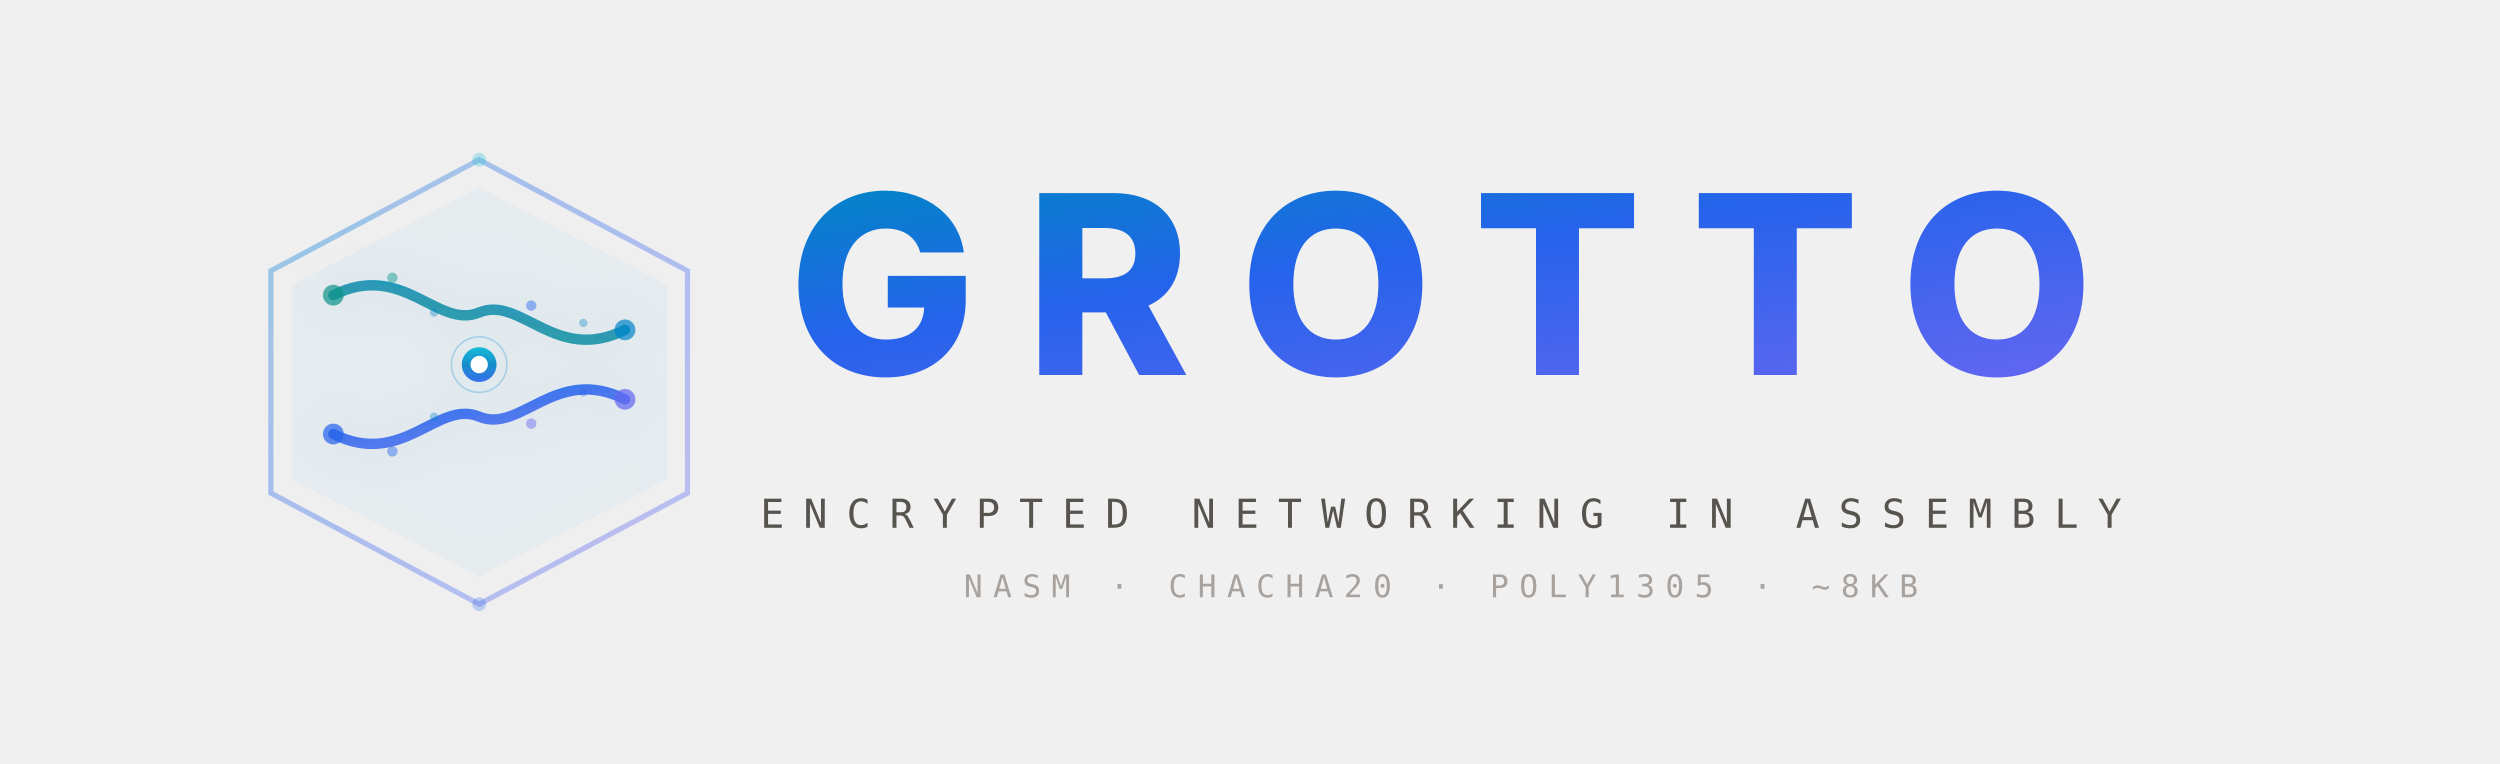
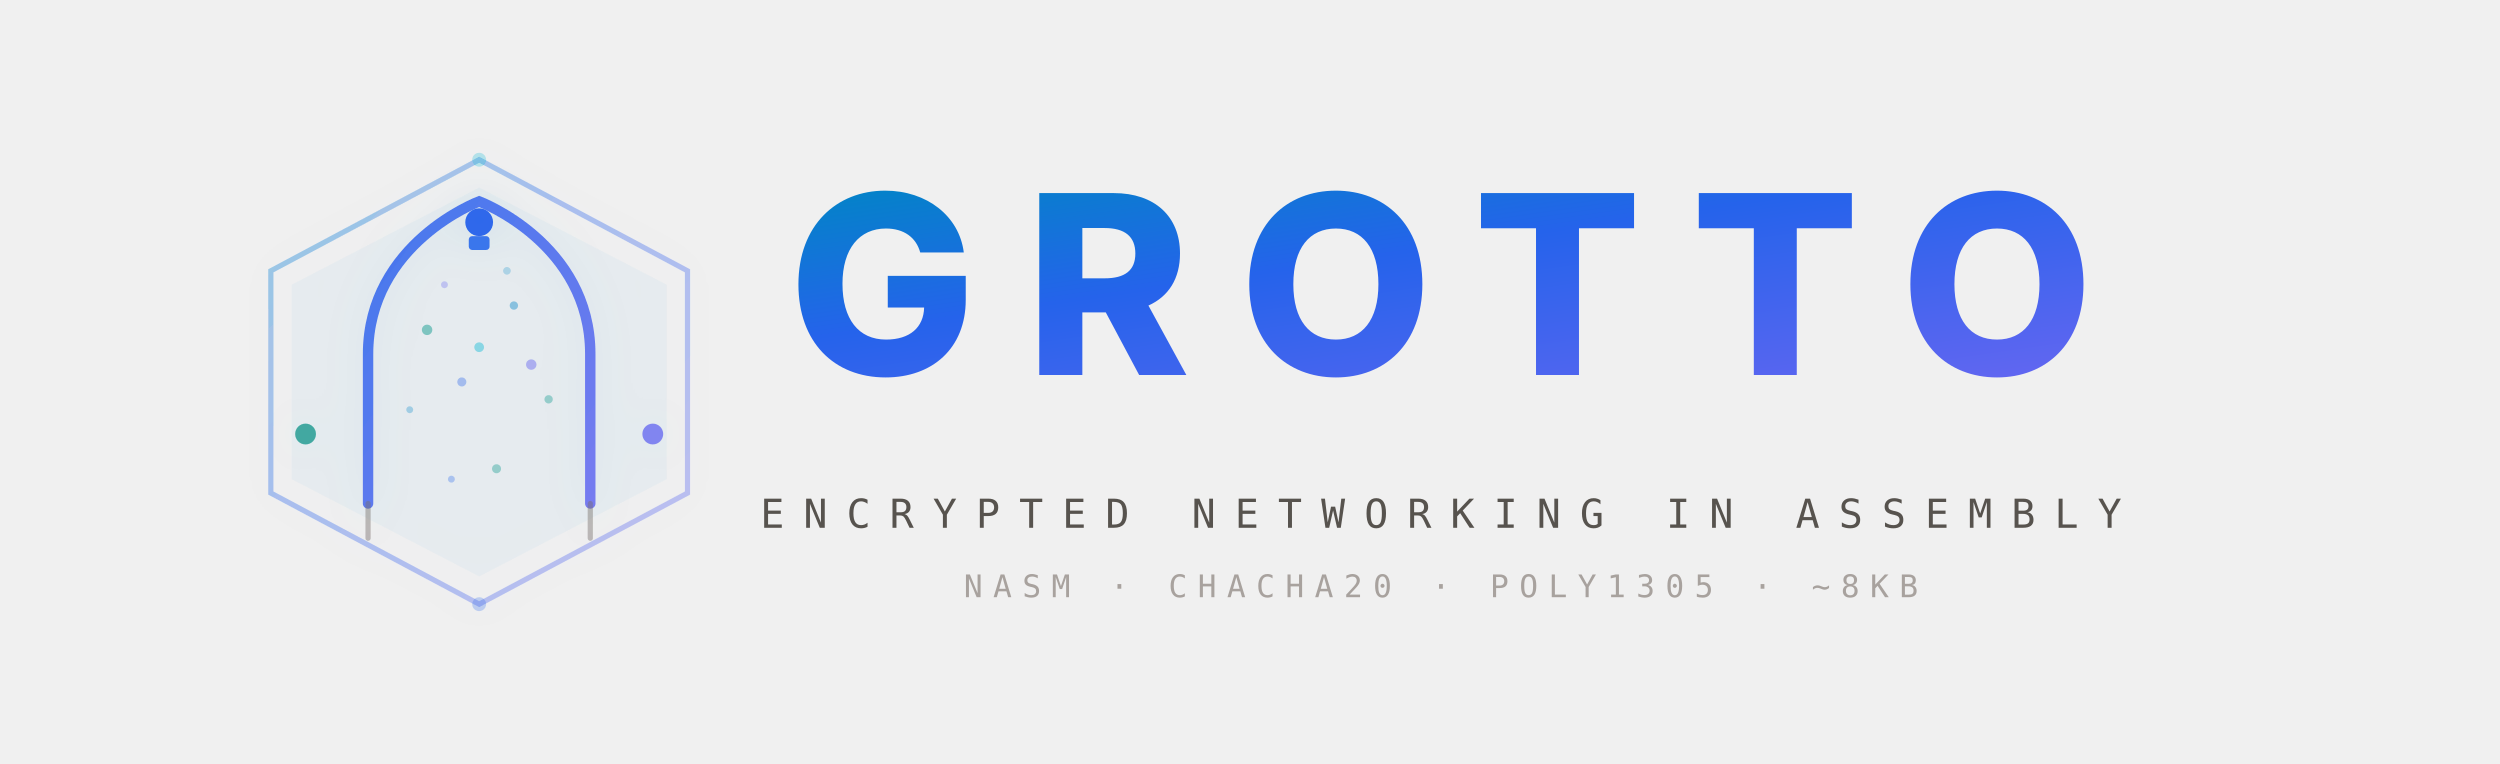
<svg xmlns="http://www.w3.org/2000/svg" viewBox="0 0 720 220" fill="none">
  <defs>
    <linearGradient id="g1" x1="0%" y1="0%" x2="100%" y2="100%">
      <stop offset="0%" stop-color="#0284c7" />
      <stop offset="40%" stop-color="#2563eb" />
      <stop offset="100%" stop-color="#6366f1" />
    </linearGradient>
    <linearGradient id="g2" x1="0%" y1="100%" x2="100%" y2="0%">
      <stop offset="0%" stop-color="#0d9488" />
      <stop offset="100%" stop-color="#0284c7" />
    </linearGradient>
-     <linearGradient id="g3" x1="0%" y1="0%" x2="0%" y2="100%">
-       <stop offset="0%" stop-color="#06b6d4" />
+     <linearGradient id="gArch" x1="0%" y1="0%" x2="100%" y2="100%">
+       <stop offset="0%" stop-color="#2563eb" />
+       <stop offset="100%" stop-color="#6366f1" />
+     </linearGradient>
+     <linearGradient id="gFlow" x1="0%" y1="0%" x2="100%" y2="0%">
+       <stop offset="0%" stop-color="#0d9488" />
      <stop offset="50%" stop-color="#0284c7" />
-       <stop offset="100%" stop-color="#2563eb" />
+       <stop offset="100%" stop-color="#0d9488" />
    </linearGradient>
    <filter id="softglow" x="-30%" y="-30%" width="160%" height="160%">
      <feGaussianBlur in="SourceAlpha" stdDeviation="6" result="blur" />
      <feFlood flood-color="#0284c7" flood-opacity="0.1" result="color" />
      <feComposite in="color" in2="blur" operator="in" result="shadow" />
      <feComposite in="SourceGraphic" in2="shadow" operator="over" />
    </filter>
  </defs>
  <g transform="translate(58, 40)" filter="url(#softglow)">
    <path d="M 80 6 L 140 38 L 140 102 L 80 134 L 20 102 L 20 38 Z" fill="none" stroke="url(#g1)" stroke-width="1.5" opacity="0.35" />
    <path d="M 80 14 L 134 42 L 134 98 L 80 126 L 26 98 L 26 42 Z" fill="#0284c7" opacity="0.04" />
-     <path d="M 38 45 C 58 35, 68 55, 80 50 C 92 45, 102 65, 122 55" stroke="url(#g2)" stroke-width="3" stroke-linecap="round" fill="none" opacity="0.85" />
-     <path d="M 38 85 C 58 95, 68 75, 80 80 C 92 85, 102 65, 122 75" stroke="url(#g1)" stroke-width="3" stroke-linecap="round" fill="none" opacity="0.85" />
-     <circle cx="80" cy="65" r="5" fill="url(#g3)" opacity="0.9" />
-     <circle cx="80" cy="65" r="2.5" fill="#ffffff" />
-     <circle cx="80" cy="65" r="8" fill="none" stroke="#0284c7" stroke-width="0.5" opacity="0.25" />
-     <circle cx="38" cy="45" r="3" fill="#0d9488" opacity="0.7" />
-     <circle cx="122" cy="55" r="3" fill="#0284c7" opacity="0.7" />
-     <circle cx="38" cy="85" r="3" fill="#2563eb" opacity="0.7" />
-     <circle cx="122" cy="75" r="3" fill="#6366f1" opacity="0.7" />
-     <circle cx="55" cy="40" r="1.5" fill="#0d9488" opacity="0.45" />
-     <circle cx="67" cy="50" r="1.2" fill="#0284c7" opacity="0.35" />
-     <circle cx="95" cy="48" r="1.5" fill="#2563eb" opacity="0.45" />
-     <circle cx="110" cy="53" r="1.2" fill="#0284c7" opacity="0.35" />
-     <circle cx="55" cy="90" r="1.5" fill="#2563eb" opacity="0.45" />
-     <circle cx="67" cy="80" r="1.2" fill="#0284c7" opacity="0.35" />
-     <circle cx="95" cy="82" r="1.5" fill="#6366f1" opacity="0.45" />
-     <circle cx="110" cy="73" r="1.2" fill="#2563eb" opacity="0.35" />
+     <path d="M 48 105 L 48 62 C 48 30, 80 18, 80 18 C 80 18, 112 30, 112 62 L 112 105" stroke="url(#gArch)" stroke-width="3" stroke-linecap="round" fill="none" opacity="0.85" />
+     <line x1="48" y1="105" x2="48" y2="115" stroke="#78716c" stroke-width="1.5" stroke-linecap="round" opacity="0.45" />
+     <line x1="112" y1="105" x2="112" y2="115" stroke="#78716c" stroke-width="1.5" stroke-linecap="round" opacity="0.45" />
+     <line x1="30" y1="85" x2="130" y2="85" stroke="url(#gFlow)" stroke-width="2.5" stroke-linecap="round" opacity="0.8" />
+     <circle cx="80" cy="24" r="4" fill="#2563eb" opacity="0.95" />
+     <rect x="77" y="28" width="6" height="4" rx="1" fill="#2563eb" opacity="0.85" />
+     <circle cx="30" cy="85" r="3" fill="#0d9488" opacity="0.75" />
+     <circle cx="130" cy="85" r="3" fill="#6366f1" opacity="0.75" />
+     <circle cx="65" cy="55" r="1.5" fill="#0d9488" opacity="0.45" />
+     <circle cx="90" cy="48" r="1.2" fill="#0284c7" opacity="0.4" />
+     <circle cx="75" cy="70" r="1.3" fill="#2563eb" opacity="0.35" />
+     <circle cx="95" cy="65" r="1.5" fill="#6366f1" opacity="0.45" />
+     <circle cx="60" cy="78" r="1.0" fill="#0284c7" opacity="0.3" />
+     <circle cx="100" cy="75" r="1.2" fill="#0d9488" opacity="0.35" />
+     <circle cx="80" cy="60" r="1.4" fill="#06b6d4" opacity="0.4" />
+     <circle cx="70" cy="42" r="1.0" fill="#6366f1" opacity="0.3" />
+     <circle cx="88" cy="38" r="1.1" fill="#0284c7" opacity="0.25" />
+     <circle cx="85" cy="95" r="1.3" fill="#0d9488" opacity="0.35" />
+     <circle cx="72" cy="98" r="1.0" fill="#2563eb" opacity="0.3" />
    <circle cx="80" cy="6" r="2" fill="#06b6d4" opacity="0.25" />
    <circle cx="80" cy="134" r="2" fill="#2563eb" opacity="0.25" />
  </g>
  <text x="415" y="108" font-family="'SF Pro Display', 'Inter', 'Segoe UI', 'Helvetica Neue', Arial, sans-serif" font-size="72" font-weight="800" letter-spacing="14" fill="url(#g1)" text-anchor="middle">GROTTO</text>
  <line x1="280" y1="128" x2="550" y2="128" stroke="url(#g1)" stroke-width="0.8" opacity="0.2" />
  <text x="415" y="152" font-family="'SF Mono', 'JetBrains Mono', 'Fira Code', 'Cascadia Code', monospace" font-size="11.5" font-weight="400" letter-spacing="5.5" fill="#57534e" text-anchor="middle">ENCRYPTED NETWORKING IN ASSEMBLY</text>
  <text x="415" y="172" font-family="'SF Mono', 'JetBrains Mono', 'Fira Code', monospace" font-size="9" font-weight="400" letter-spacing="3" fill="#a8a29e" text-anchor="middle">NASM  ·  CHACHA20  ·  POLY1305  ·  ~8KB</text>
</svg>
